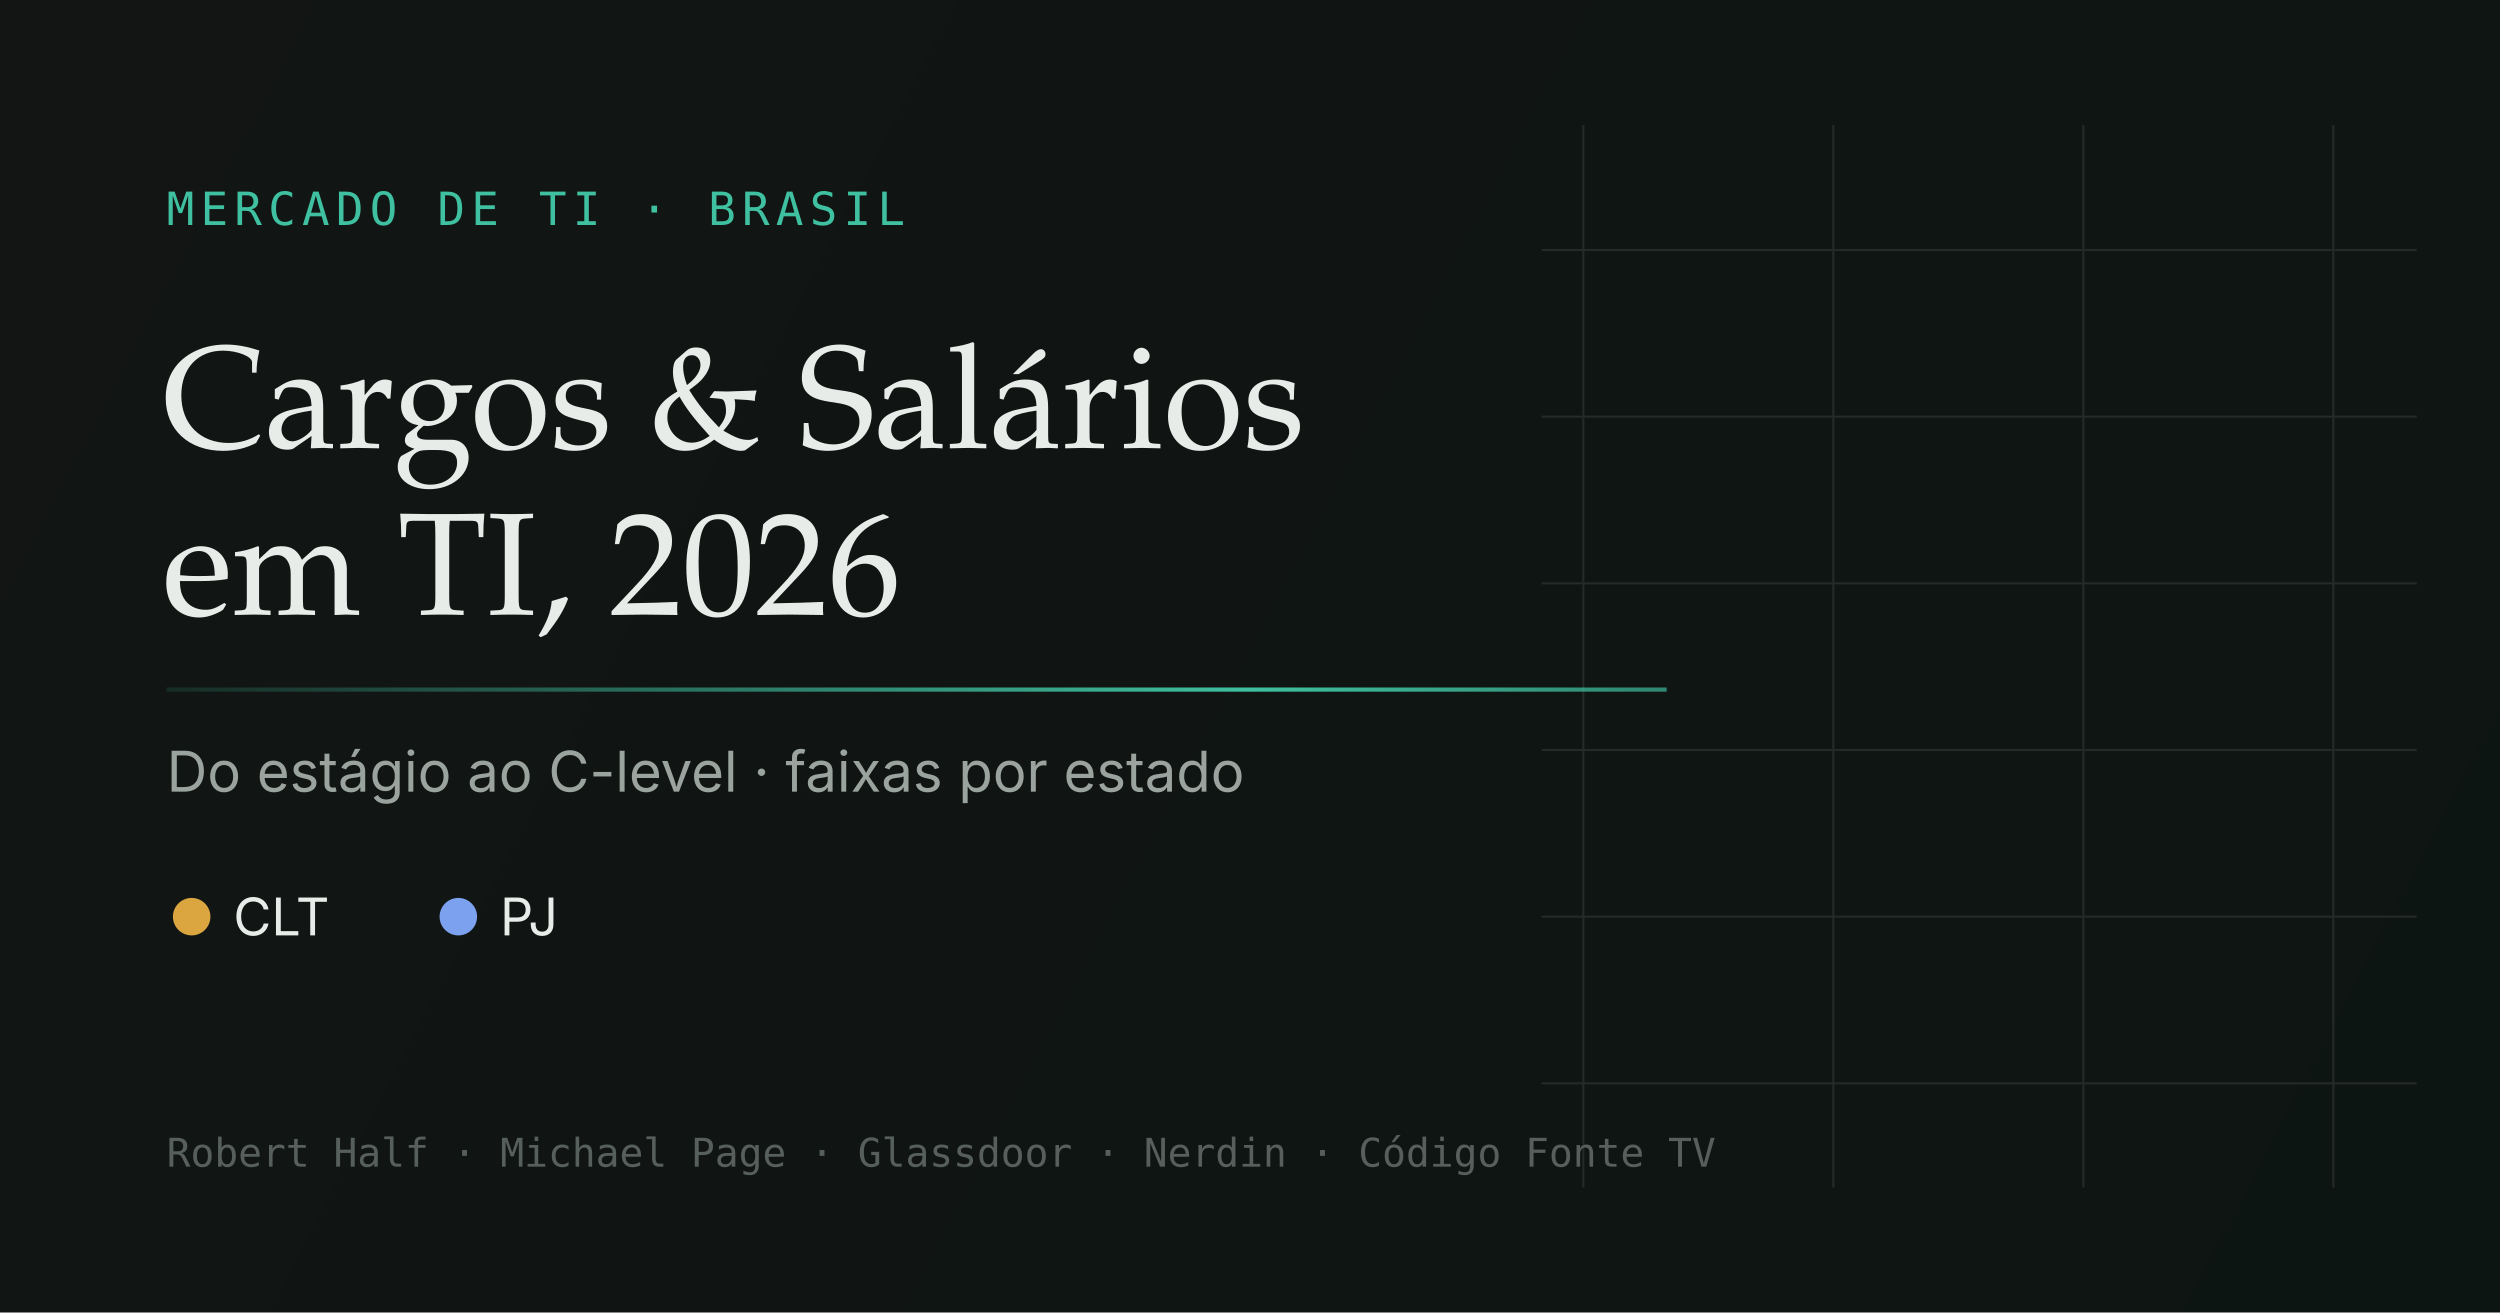
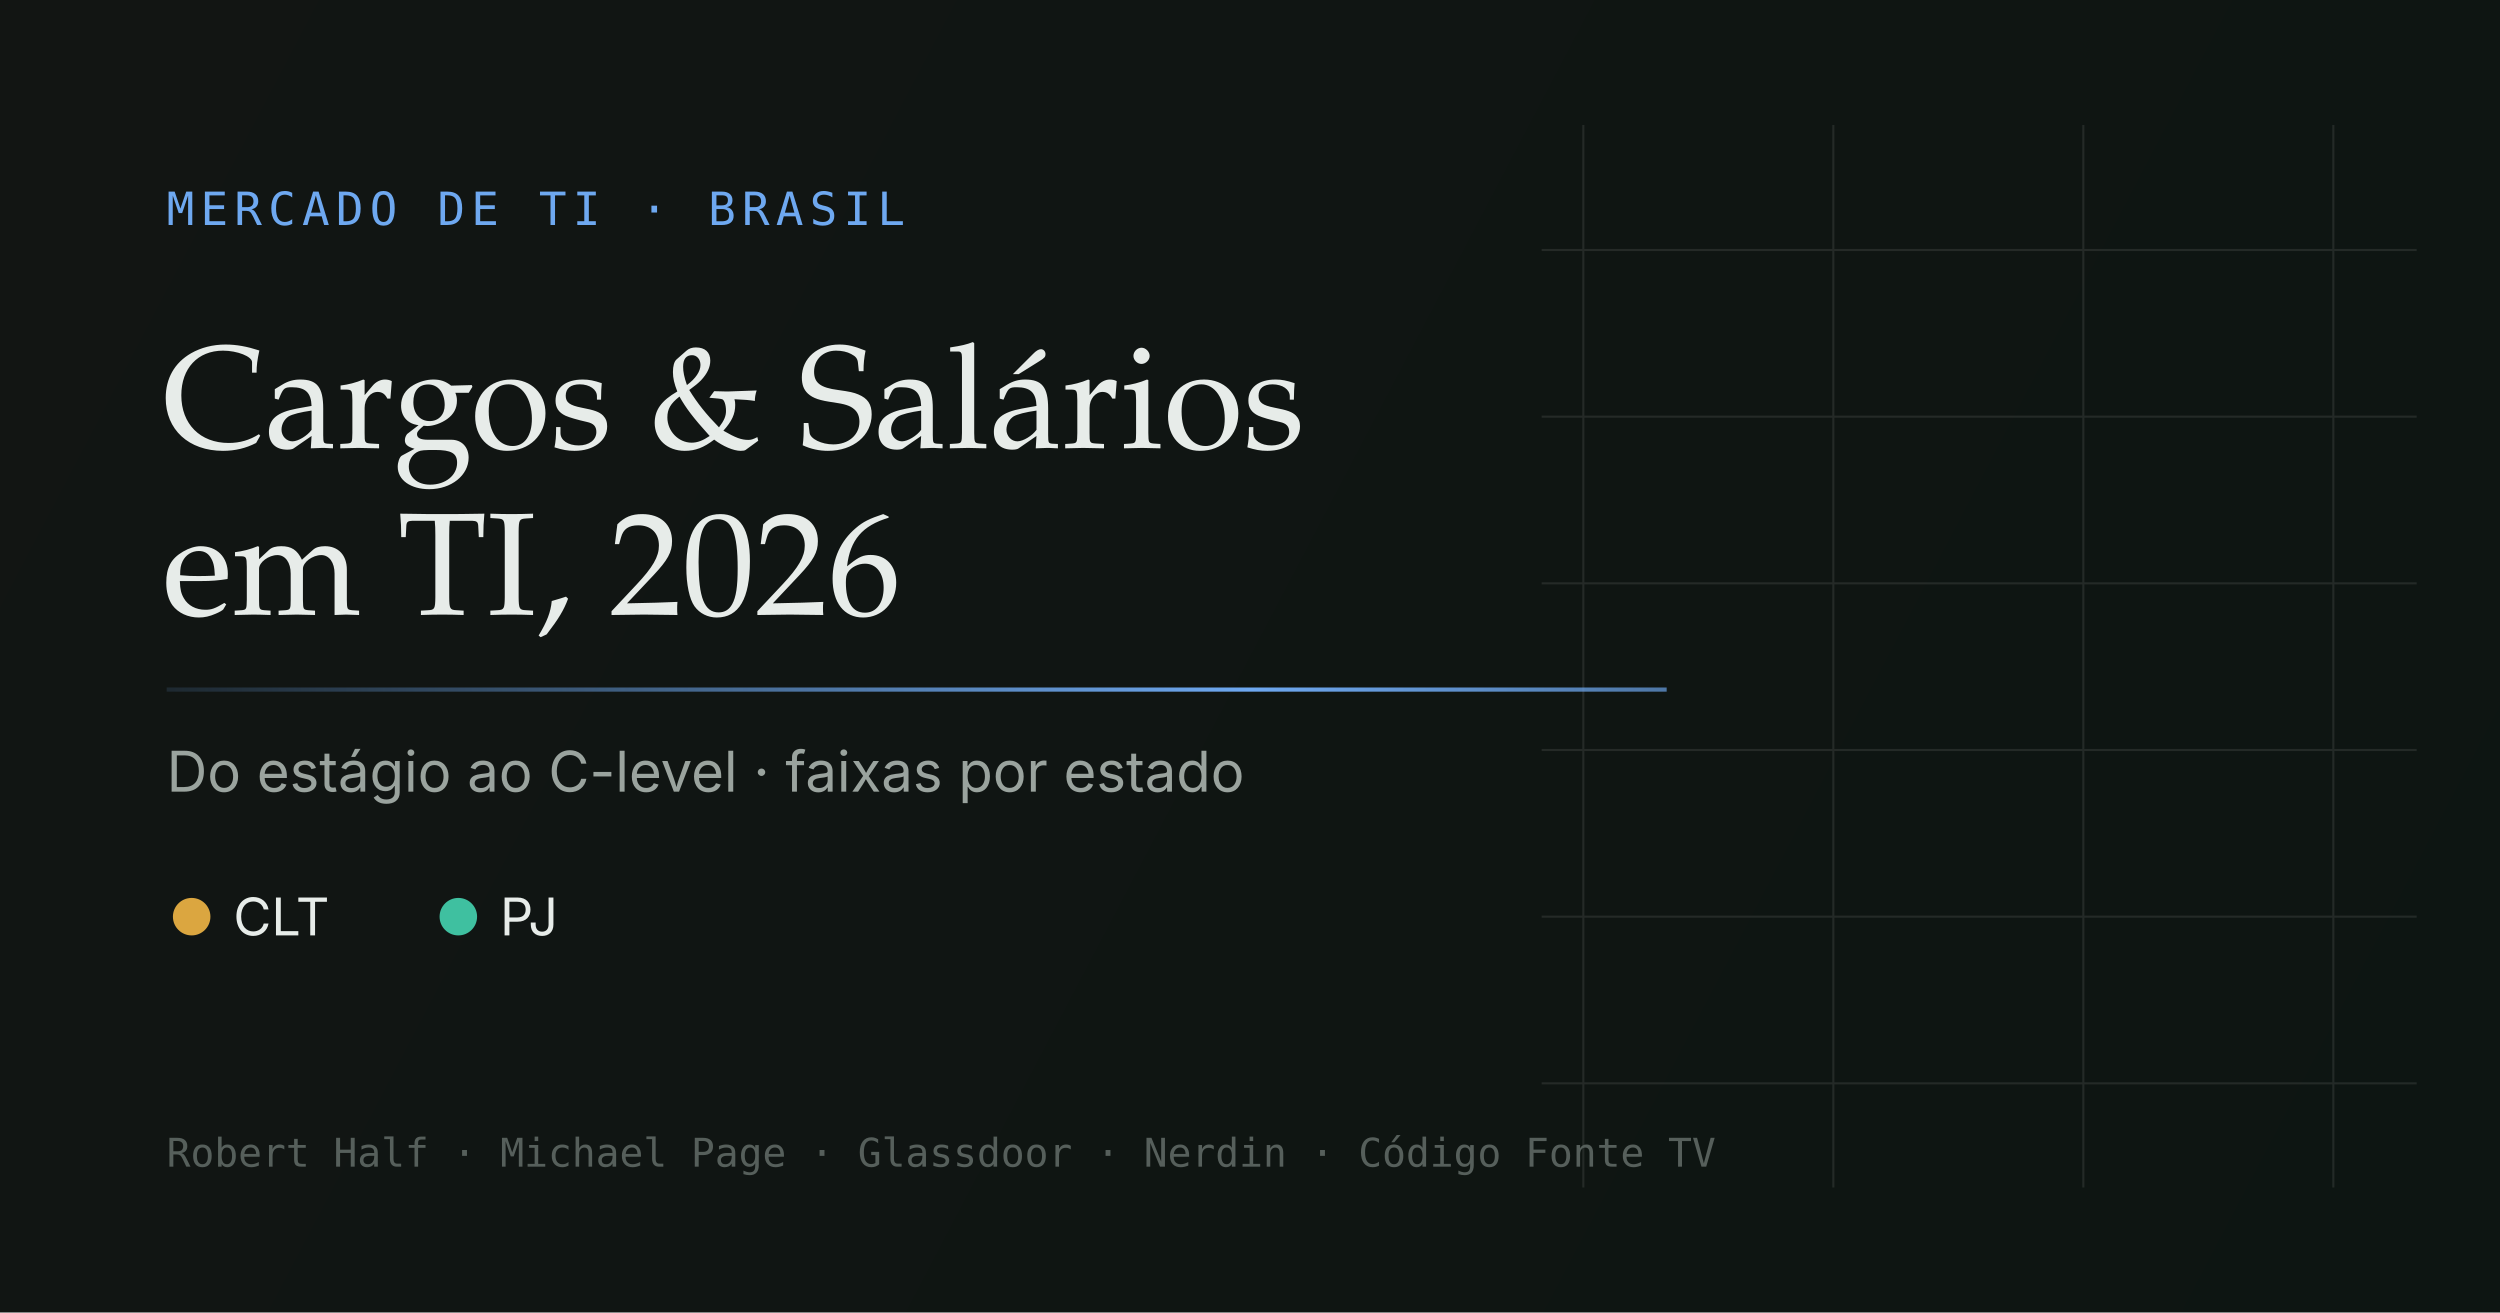
<svg xmlns="http://www.w3.org/2000/svg" viewBox="0 0 1200 630" width="1200" height="630">
  <defs>
    <linearGradient id="bg" x1="0" y1="0" x2="1200" y2="630" gradientUnits="userSpaceOnUse">
      <stop offset="0" stop-color="#121513" />
      <stop offset="1" stop-color="#0d1512" />
    </linearGradient>
    <linearGradient id="rule" x1="0" y1="0" x2="1200" y2="0" gradientUnits="userSpaceOnUse">
-       <stop offset="0" stop-color="#3fc0a0" stop-opacity="0" />
-       <stop offset="0.5" stop-color="#3fc0a0" />
-       <stop offset="1" stop-color="#3fc0a0" stop-opacity="0" />
+       <stop offset="0" stop-color="#6ea8f0" stop-opacity="0" />
+       <stop offset="0.5" stop-color="#6ea8f0" />
+       <stop offset="1" stop-color="#6ea8f0" stop-opacity="0" />
    </linearGradient>
  </defs>
  <rect width="1200" height="630" fill="url(#bg)" />
  <g opacity="0.10" stroke="#e7ece9" stroke-width="1">
    <line x1="760" y1="60" x2="760" y2="570" />
    <line x1="880" y1="60" x2="880" y2="570" />
    <line x1="1000" y1="60" x2="1000" y2="570" />
    <line x1="1120" y1="60" x2="1120" y2="570" />
    <line x1="740" y1="120" x2="1160" y2="120" />
    <line x1="740" y1="200" x2="1160" y2="200" />
    <line x1="740" y1="280" x2="1160" y2="280" />
    <line x1="740" y1="360" x2="1160" y2="360" />
    <line x1="740" y1="440" x2="1160" y2="440" />
    <line x1="740" y1="520" x2="1160" y2="520" />
  </g>
-   <text x="80" y="108" font-family="ui-monospace, 'SF Mono', 'Cascadia Code', Consolas, monospace" font-size="22" letter-spacing="3" fill="#3fc0a0">MERCADO DE TI · BRASIL</text>
+   <text x="80" y="108" font-family="ui-monospace, 'SF Mono', 'Cascadia Code', Consolas, monospace" font-size="22" letter-spacing="3" fill="#6ea8f0">MERCADO DE TI · BRASIL</text>
  <text x="78" y="215" font-family="Georgia, 'Iowan Old Style', 'Palatino Linotype', serif" font-size="70" fill="#e7ece9">Cargos &amp; Salários</text>
  <text x="78" y="295" font-family="Georgia, 'Iowan Old Style', 'Palatino Linotype', serif" font-size="70" fill="#e7ece9">em TI, 2026</text>
  <rect x="80" y="330" width="720" height="2" fill="url(#rule)" />
  <text x="80" y="380" font-family="-apple-system, 'Segoe UI', sans-serif" font-size="27" fill="#9aa39e">Do estágio ao C-level · faixas por estado</text>
  <circle cx="92" cy="440" r="9" fill="#dba640" />
  <text x="112" y="449" font-family="-apple-system, 'Segoe UI', sans-serif" font-size="25" fill="#e7ece9">CLT</text>
-   <circle cx="220" cy="440" r="9" fill="#7ba1ef" />
+   <circle cx="220" cy="440" r="9" fill="#3fc0a0" />
  <text x="240" y="449" font-family="-apple-system, 'Segoe UI', sans-serif" font-size="25" fill="#e7ece9">PJ</text>
  <text x="80" y="560" font-family="ui-monospace, 'SF Mono', Consolas, monospace" font-size="19" fill="#565f5b">Robert Half · Michael Page · Glassdoor · Nerdin · Código Fonte TV</text>
</svg>
